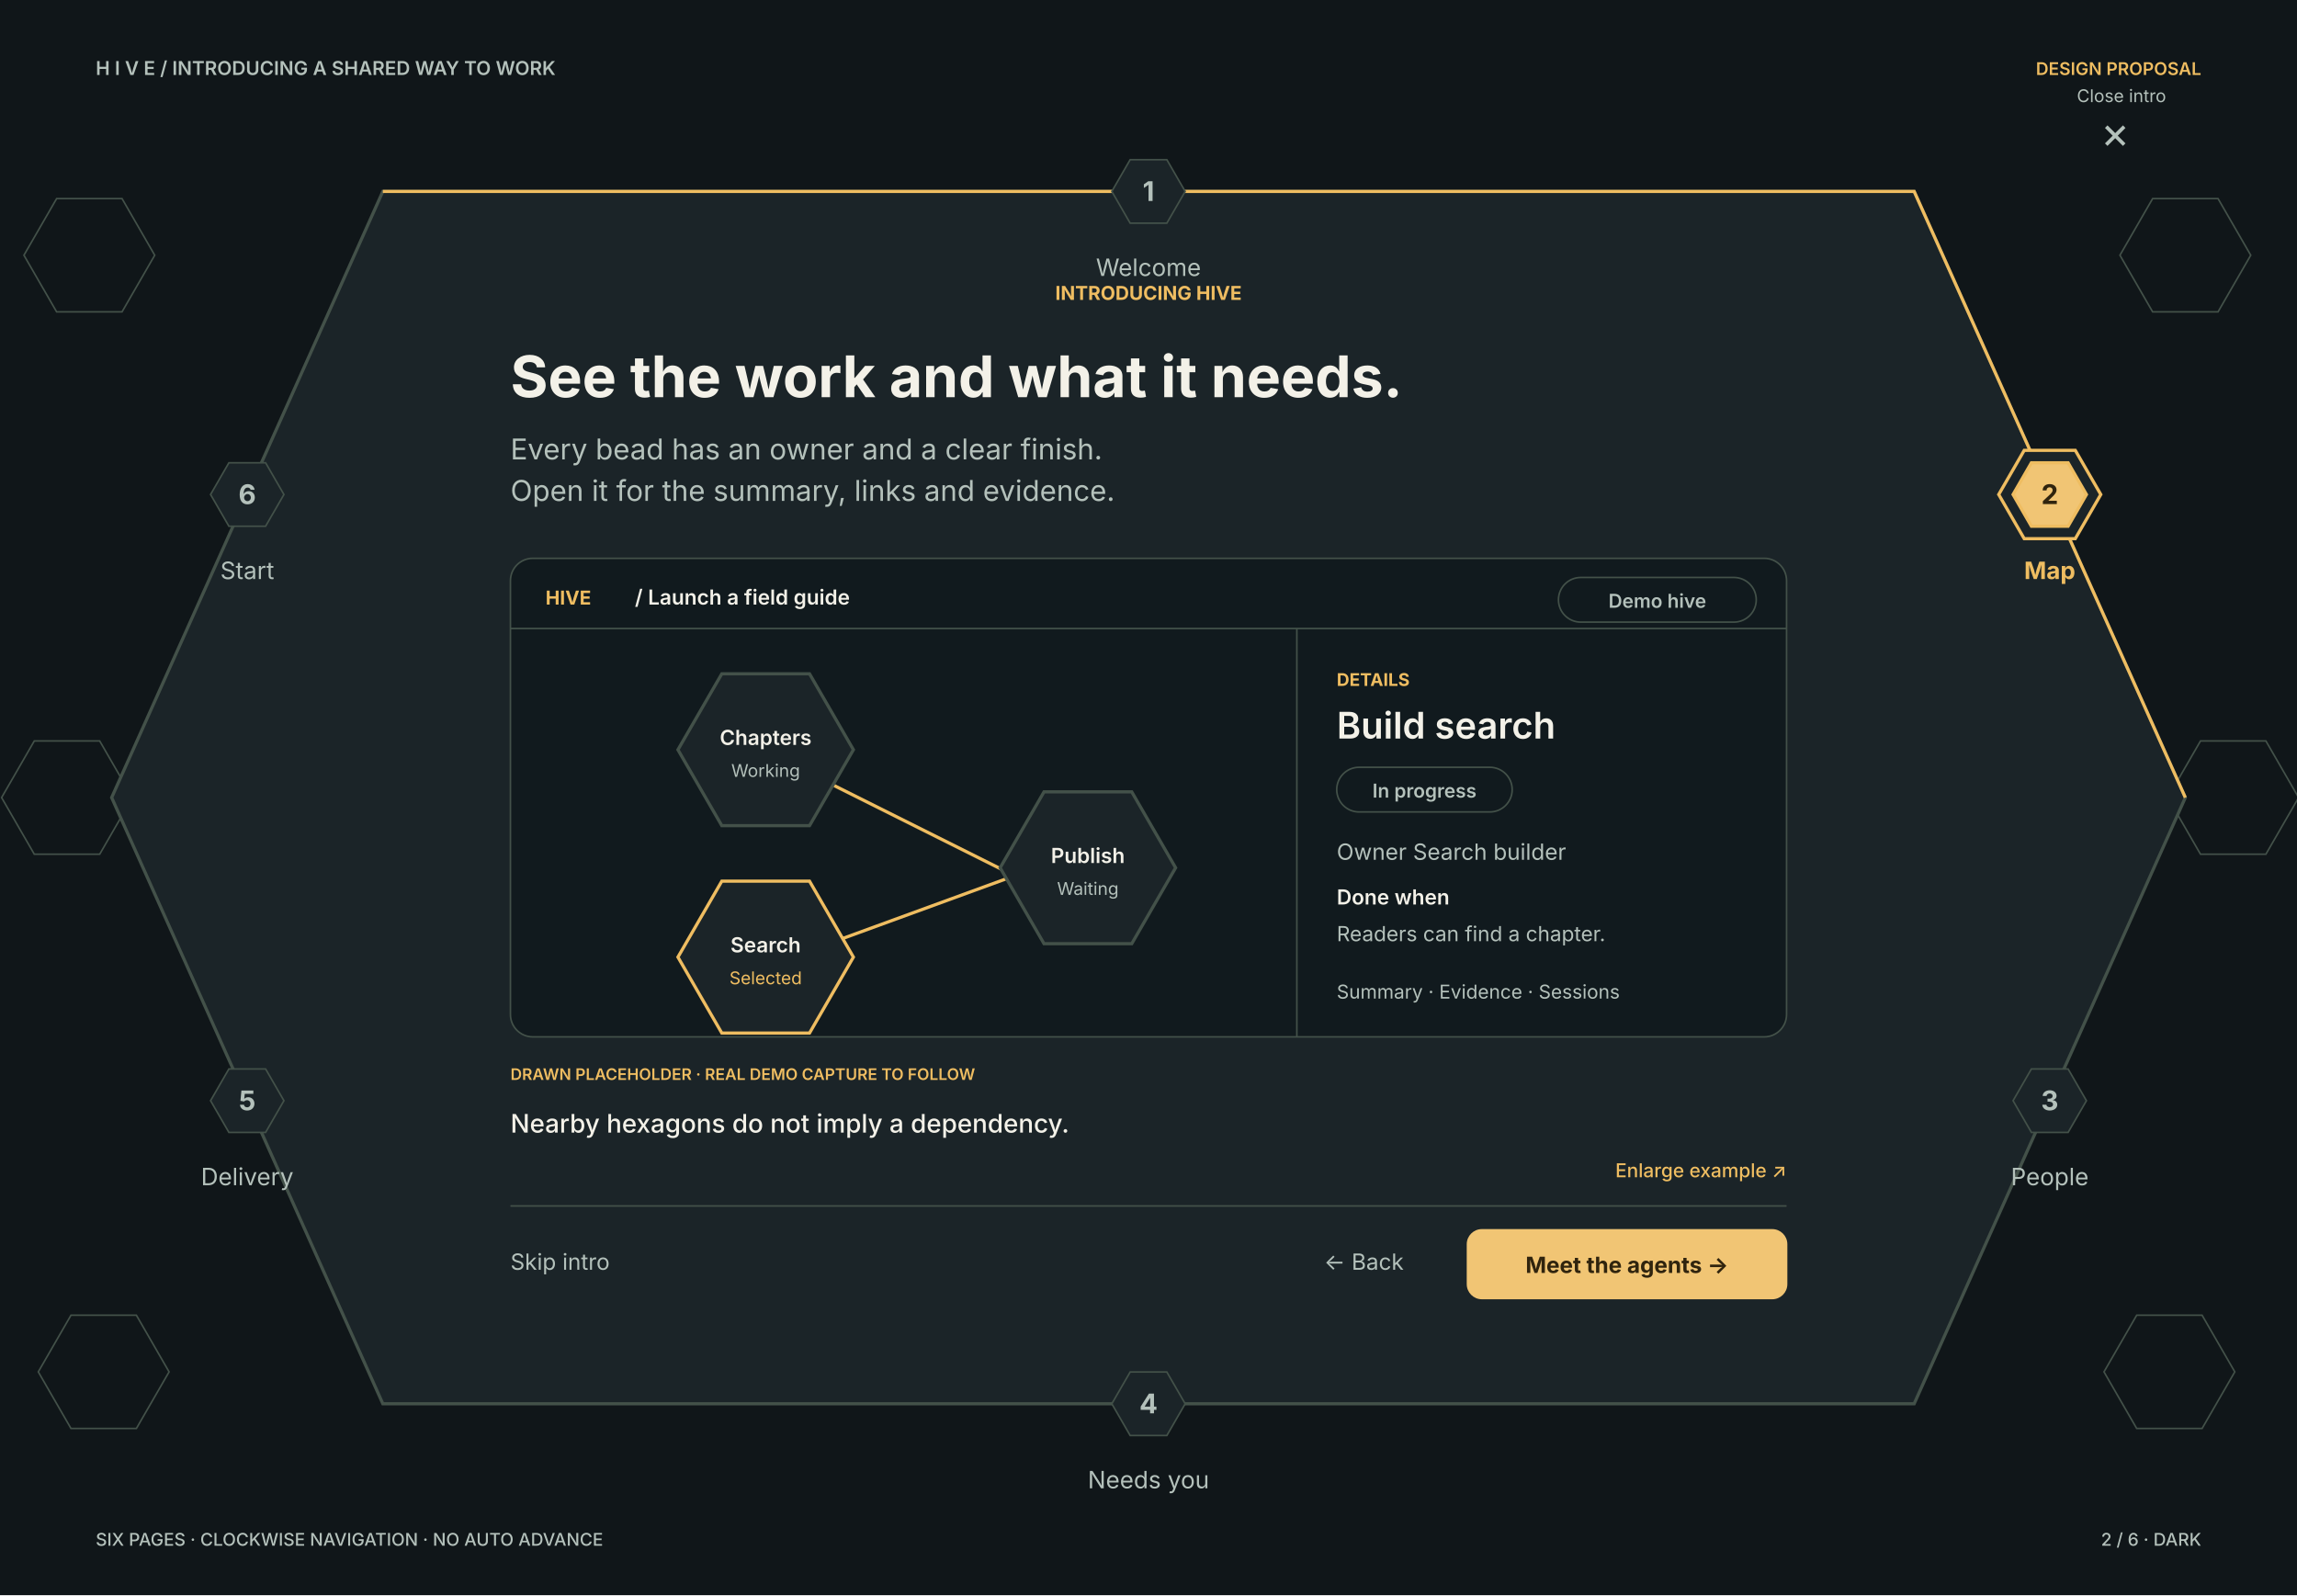
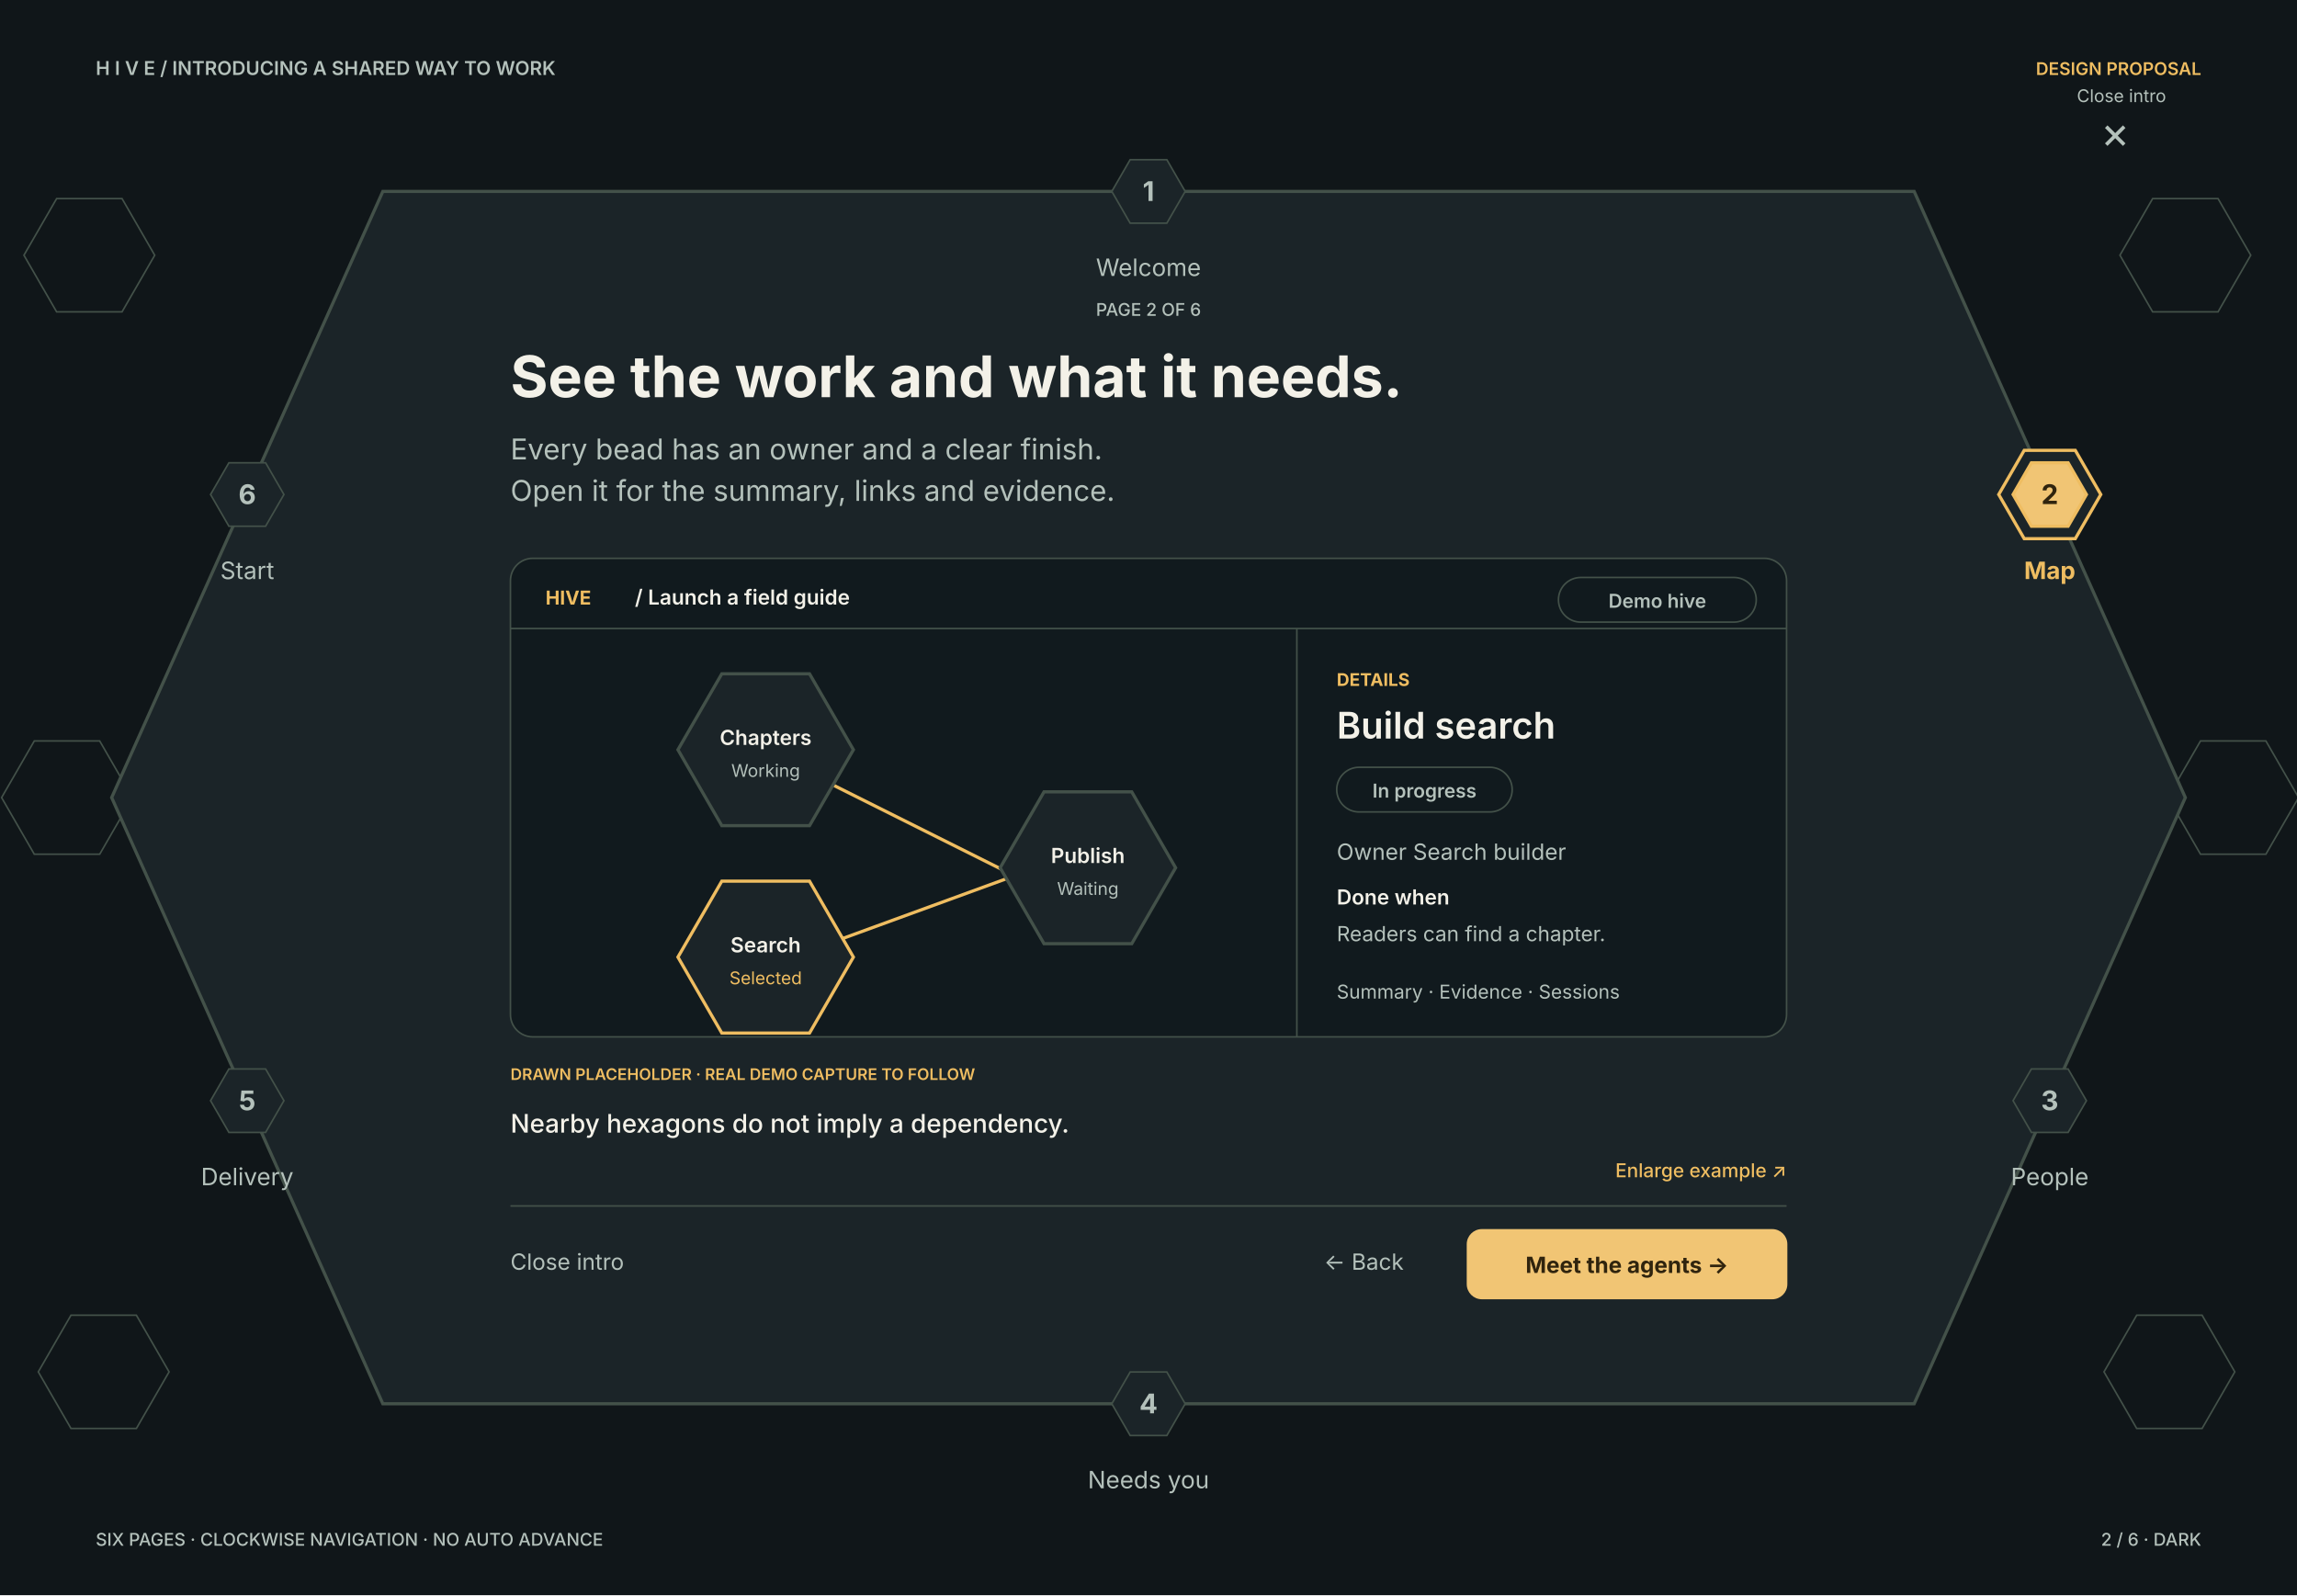
<svg xmlns="http://www.w3.org/2000/svg" width="1440" height="1000" viewBox="0 0 1440 1000" role="img" aria-labelledby="title desc">
  <rect width="1440" height="1000" fill="#101619" />
  <polygon points="97.0,160.0 76.5,195.5 35.5,195.5 15.0,160.0 35.5,124.5 76.5,124.5" fill="#101619" stroke="#435149" stroke-width="1" />
  <polygon points="1411.0,160.0 1390.5,195.5 1349.5,195.5 1329.0,160.0 1349.5,124.5 1390.5,124.5" fill="#101619" stroke="#435149" stroke-width="1" />
  <polygon points="106.0,860.0 85.5,895.5 44.5,895.5 24.0,860.0 44.5,824.5 85.5,824.5" fill="#101619" stroke="#435149" stroke-width="1" />
  <polygon points="1401.0,860.0 1380.5,895.5 1339.5,895.5 1319.0,860.0 1339.5,824.5 1380.5,824.5" fill="#101619" stroke="#435149" stroke-width="1" />
  <polygon points="83.0,500.0 62.5,535.5 21.5,535.5 1.0,500.0 21.5,464.5 62.5,464.5" fill="#101619" stroke="#435149" stroke-width="1" />
  <polygon points="1441.0,500.0 1420.5,535.5 1379.5,535.5 1359.0,500.0 1379.5,464.5 1420.5,464.5" fill="#101619" stroke="#435149" stroke-width="1" />
  <text x="60" y="47" fill="#b4c1bb" font-family="system-ui, -apple-system, sans-serif" font-size="12" font-weight="600" text-anchor="start">H I V E   /   INTRODUCING A SHARED WAY TO WORK</text>
  <text x="1380" y="47" fill="#efbd61" font-family="system-ui, -apple-system, sans-serif" font-size="11" font-weight="600" text-anchor="end">DESIGN PROPOSAL</text>
  <polygon points="240,120 1200,120 1370,500 1200,880 240,880 70,500" fill="#1b2428" stroke="#435149" stroke-width="2" />
-   <path d="M240 120 H1200 L1370 500" fill="none" stroke="#efbd61" stroke-width="2" />
-   <text x="720" y="188" fill="#efbd61" font-family="system-ui, -apple-system, sans-serif" font-size="12" font-weight="700" text-anchor="middle">INTRODUCING HIVE</text>
+   <text x="720" y="198" fill="#b4c1bb" font-family="system-ui, -apple-system, sans-serif" font-size="11" font-weight="500" text-anchor="middle">PAGE 2 OF 6</text>
  <text x="1326" y="93" fill="#b4c1bb" font-family="system-ui, -apple-system, sans-serif" font-size="28" font-weight="400" text-anchor="middle">×</text>
  <text x="1302" y="64" fill="#b4c1bb" font-family="system-ui, -apple-system, sans-serif" font-size="11" font-weight="400" text-anchor="start">Close intro</text>
  <text x="320" y="249" fill="#f3f1e8" font-family="system-ui, -apple-system, sans-serif" font-size="36" font-weight="650" text-anchor="start">See the work and what it needs.</text>
  <text x="320" y="288" fill="#b4c1bb" font-family="system-ui, -apple-system, sans-serif" font-size="18" font-weight="400" text-anchor="start">Every bead has an owner and a clear finish.</text>
  <text x="320" y="314" fill="#b4c1bb" font-family="system-ui, -apple-system, sans-serif" font-size="18" font-weight="400" text-anchor="start">Open it for the summary, links and evidence.</text>
  <g transform="translate(320 350) scale(1)">
    <rect x="0" y="0" width="800" height="300" rx="14" fill="#111a1e" stroke="#435149" />
    <text x="22" y="29" fill="#efbd61" font-family="system-ui, -apple-system, sans-serif" font-size="12" font-weight="700" text-anchor="start">HIVE</text>
    <text x="78" y="29" fill="#f3f1e8" font-family="system-ui, -apple-system, sans-serif" font-size="13" font-weight="600" text-anchor="start">/  Launch a field guide</text>
    <rect x="657" y="12" width="124" height="28" rx="14" fill="#111a1e" stroke="#435149" />
    <text x="719.0" y="31" fill="#b4c1bb" font-family="system-ui, -apple-system, sans-serif" font-size="12" font-weight="600" text-anchor="middle">Demo hive</text>
    <path d="M0 44 L800 44" stroke="#435149" stroke-width="1" fill="none" />
    <path d="M190 136 L316 199" stroke="#efbd61" stroke-width="2" fill="none" />
    <path d="M190 245 L316 199" stroke="#efbd61" stroke-width="2" fill="none" />
    <polygon points="215.0,120.0 187.5,167.6 132.5,167.6 105.0,120.0 132.5,72.4 187.5,72.4" fill="#1b2428" stroke="#435149" stroke-width="2" />
    <text x="160" y="117" fill="#f3f1e8" font-family="system-ui, -apple-system, sans-serif" font-size="13" font-weight="600" text-anchor="middle">Chapters</text>
    <text x="160" y="137" fill="#b4c1bb" font-family="system-ui, -apple-system, sans-serif" font-size="11" font-weight="400" text-anchor="middle">Working</text>
    <polygon points="215.0,250.0 187.5,297.6 132.5,297.6 105.0,250.0 132.5,202.4 187.5,202.4" fill="#1b2428" stroke="#efbd61" stroke-width="2" />
    <text x="160" y="247" fill="#f3f1e8" font-family="system-ui, -apple-system, sans-serif" font-size="13" font-weight="600" text-anchor="middle">Search</text>
    <text x="160" y="267" fill="#efbd61" font-family="system-ui, -apple-system, sans-serif" font-size="11" font-weight="400" text-anchor="middle">Selected</text>
    <polygon points="417.0,194.0 389.5,241.6 334.5,241.6 307.0,194.0 334.5,146.4 389.5,146.4" fill="#1b2428" stroke="#435149" stroke-width="2" />
    <text x="362" y="191" fill="#f3f1e8" font-family="system-ui, -apple-system, sans-serif" font-size="13" font-weight="600" text-anchor="middle">Publish</text>
    <text x="362" y="211" fill="#b4c1bb" font-family="system-ui, -apple-system, sans-serif" font-size="11" font-weight="400" text-anchor="middle">Waiting</text>
    <path d="M493 44 L493 300" stroke="#435149" stroke-width="1" fill="none" />
    <text x="518" y="80" fill="#efbd61" font-family="system-ui, -apple-system, sans-serif" font-size="11" font-weight="700" text-anchor="start">DETAILS</text>
    <text x="518" y="113" fill="#f3f1e8" font-family="system-ui, -apple-system, sans-serif" font-size="23" font-weight="600" text-anchor="start">Build search</text>
    <rect x="518" y="131" width="110" height="28" rx="14" fill="#111a1e" stroke="#435149" />
    <text x="573.0" y="150" fill="#b4c1bb" font-family="system-ui, -apple-system, sans-serif" font-size="12" font-weight="600" text-anchor="middle">In progress</text>
    <text x="518" y="189" fill="#b4c1bb" font-family="system-ui, -apple-system, sans-serif" font-size="14" font-weight="400" text-anchor="start">Owner   Search builder</text>
    <text x="518" y="217" fill="#f3f1e8" font-family="system-ui, -apple-system, sans-serif" font-size="13" font-weight="600" text-anchor="start">Done when</text>
    <text x="518" y="240" fill="#b4c1bb" font-family="system-ui, -apple-system, sans-serif" font-size="13" font-weight="400" text-anchor="start">Readers can find a chapter.</text>
    <text x="518" y="276" fill="#b4c1bb" font-family="system-ui, -apple-system, sans-serif" font-size="12" font-weight="400" text-anchor="start">Summary  ·  Evidence  ·  Sessions</text>
  </g>
  <text x="320" y="677" fill="#efbd61" font-family="system-ui, -apple-system, sans-serif" font-size="10" font-weight="600" text-anchor="start">DRAWN PLACEHOLDER  ·  REAL DEMO CAPTURE TO FOLLOW</text>
  <text x="320" y="710" fill="#f3f1e8" font-family="system-ui, -apple-system, sans-serif" font-size="16" font-weight="500" text-anchor="start">Nearby hexagons do not imply a dependency.</text>
  <text x="1120" y="738" fill="#efbd61" font-family="system-ui, -apple-system, sans-serif" font-size="12" font-weight="500" text-anchor="end">Enlarge example ↗</text>
  <path d="M320 756 L1120 756" stroke="#435149" stroke-width="1" fill="none" />
-   <text x="320" y="796" fill="#b4c1bb" font-family="system-ui, -apple-system, sans-serif" font-size="14" font-weight="400" text-anchor="start">Skip intro</text>
+   <text x="320" y="796" fill="#b4c1bb" font-family="system-ui, -apple-system, sans-serif" font-size="14" font-weight="400" text-anchor="start">Close intro</text>
  <text x="830" y="796" fill="#b4c1bb" font-family="system-ui, -apple-system, sans-serif" font-size="14" font-weight="400" text-anchor="start">← Back</text>
  <rect x="920" y="771" width="200" height="43" rx="9" fill="#f1c574" stroke="#f1c574" />
  <text x="1020" y="798" fill="#30240e" font-family="system-ui, -apple-system, sans-serif" font-size="14" font-weight="650" text-anchor="middle">Meet the agents →</text>
  <polygon points="743.0,120.0 731.5,139.9 708.5,139.9 697.0,120.0 708.5,100.1 731.5,100.1" fill="#1b2428" stroke="#435149" stroke-width="1" />
  <text x="720" y="126" fill="#b4c1bb" font-family="system-ui, -apple-system, sans-serif" font-size="17" font-weight="700" text-anchor="middle">1</text>
  <text x="720" y="173" fill="#b4c1bb" font-family="system-ui, -apple-system, sans-serif" font-size="15" font-weight="400" text-anchor="middle">Welcome</text>
  <polygon points="1317.0,310.0 1301.0,337.7 1269.0,337.7 1253.0,310.0 1269.0,282.3 1301.0,282.3" fill="#1b2428" stroke="#efbd61" stroke-width="2" />
  <polygon points="1308.0,310.0 1296.5,329.9 1273.5,329.9 1262.0,310.0 1273.5,290.1 1296.5,290.1" fill="#f1c574" stroke="#efbd61" stroke-width="2" />
  <text x="1285" y="316" fill="#30240e" font-family="system-ui, -apple-system, sans-serif" font-size="17" font-weight="700" text-anchor="middle">2</text>
  <text x="1285" y="363" fill="#efbd61" font-family="system-ui, -apple-system, sans-serif" font-size="15" font-weight="650" text-anchor="middle">Map</text>
  <polygon points="1308.0,690.0 1296.5,709.9 1273.5,709.9 1262.0,690.0 1273.5,670.1 1296.5,670.1" fill="#1b2428" stroke="#435149" stroke-width="1" />
  <text x="1285" y="696" fill="#b4c1bb" font-family="system-ui, -apple-system, sans-serif" font-size="17" font-weight="700" text-anchor="middle">3</text>
  <text x="1285" y="743" fill="#b4c1bb" font-family="system-ui, -apple-system, sans-serif" font-size="15" font-weight="400" text-anchor="middle">People</text>
  <polygon points="743.0,880.0 731.5,899.9 708.5,899.9 697.0,880.0 708.5,860.1 731.5,860.1" fill="#1b2428" stroke="#435149" stroke-width="1" />
  <text x="720" y="886" fill="#b4c1bb" font-family="system-ui, -apple-system, sans-serif" font-size="17" font-weight="700" text-anchor="middle">4</text>
  <text x="720" y="933" fill="#b4c1bb" font-family="system-ui, -apple-system, sans-serif" font-size="15" font-weight="400" text-anchor="middle">Needs you</text>
  <polygon points="178.0,690.0 166.5,709.9 143.5,709.9 132.0,690.0 143.5,670.1 166.5,670.1" fill="#1b2428" stroke="#435149" stroke-width="1" />
  <text x="155" y="696" fill="#b4c1bb" font-family="system-ui, -apple-system, sans-serif" font-size="17" font-weight="700" text-anchor="middle">5</text>
  <text x="155" y="743" fill="#b4c1bb" font-family="system-ui, -apple-system, sans-serif" font-size="15" font-weight="400" text-anchor="middle">Delivery</text>
  <polygon points="178.0,310.0 166.5,329.9 143.5,329.9 132.0,310.0 143.5,290.1 166.5,290.1" fill="#1b2428" stroke="#435149" stroke-width="1" />
  <text x="155" y="316" fill="#b4c1bb" font-family="system-ui, -apple-system, sans-serif" font-size="17" font-weight="700" text-anchor="middle">6</text>
  <text x="155" y="363" fill="#b4c1bb" font-family="system-ui, -apple-system, sans-serif" font-size="15" font-weight="400" text-anchor="middle">Start</text>
  <text x="60" y="969" fill="#b4c1bb" font-family="system-ui, -apple-system, sans-serif" font-size="11" font-weight="500" text-anchor="start">SIX PAGES · CLOCKWISE NAVIGATION · NO AUTO ADVANCE</text>
  <text x="1380" y="969" fill="#b4c1bb" font-family="system-ui, -apple-system, sans-serif" font-size="11" font-weight="500" text-anchor="end">2 / 6   ·   DARK</text>
</svg>
